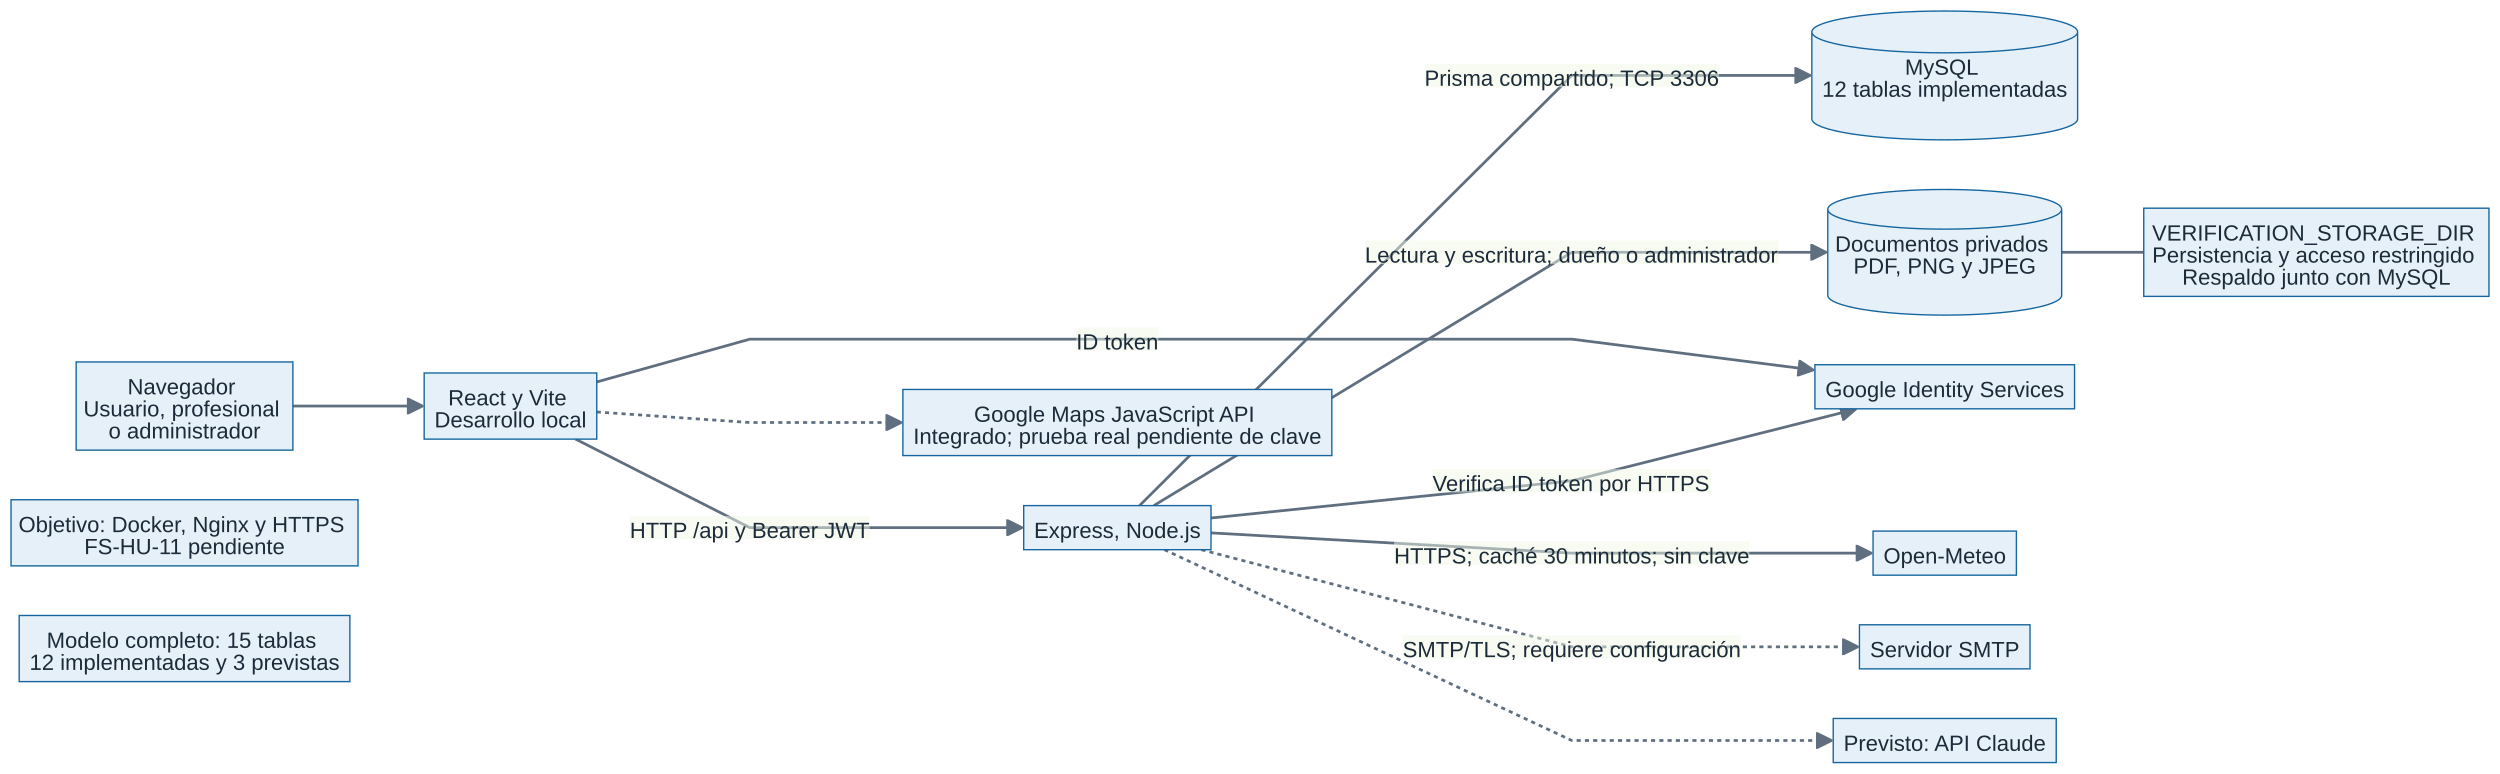
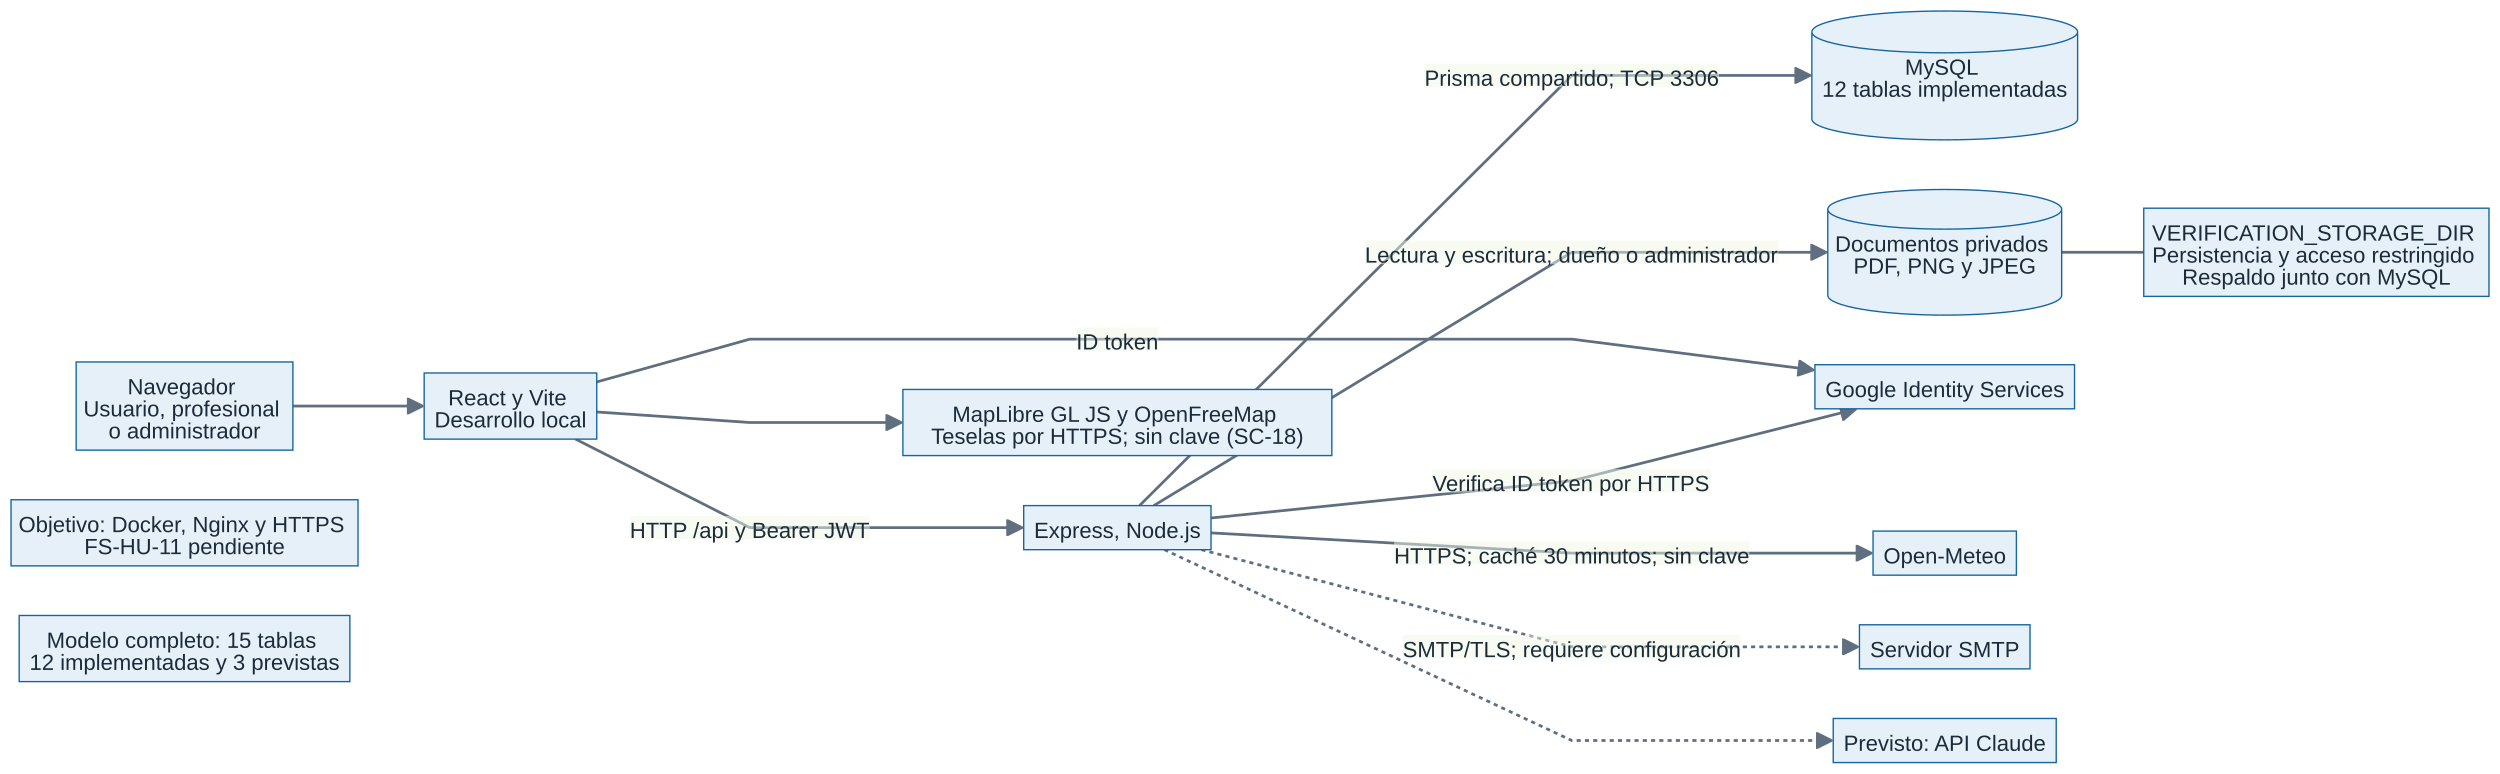
<svg xmlns="http://www.w3.org/2000/svg" aria-roledescription="flowchart-v2" role="graphics-document document" viewBox="-8 -8 1814.453 561.452" height="561.452" width="1814.453" id="diagram">
  <style>#diagram{font-family:Arial;font-size:16px;fill:#1c2b39;}#diagram .error-icon{fill:hsl(26.667, 56.25%, 98.725%);}#diagram .error-text{fill:rgb(1.422, 3.453, 5.078);stroke:rgb(1.422, 3.453, 5.078);}#diagram .edge-thickness-normal{stroke-width:2px;}#diagram .edge-thickness-thick{stroke-width:3.5px;}#diagram .edge-pattern-solid{stroke-dasharray:0;}#diagram .edge-pattern-dashed{stroke-dasharray:3;}#diagram .edge-pattern-dotted{stroke-dasharray:2;}#diagram .marker{fill:#5f6f80;stroke:#5f6f80;}#diagram .marker.cross{stroke:#5f6f80;}#diagram svg{font-family:Arial;font-size:16px;}#diagram .label{font-family:Arial;color:#1c2b39;}#diagram .cluster-label text{fill:rgb(1.422, 3.453, 5.078);}#diagram .cluster-label span,#diagram p{color:rgb(1.422, 3.453, 5.078);}#diagram .label text,#diagram span,#diagram p{fill:#1c2b39;color:#1c2b39;}#diagram .node rect,#diagram .node circle,#diagram .node ellipse,#diagram .node polygon,#diagram .node path{fill:#e6f0f8;stroke:#1565a0;stroke-width:1px;}#diagram .flowchart-label text{text-anchor:middle;}#diagram .node .katex path{fill:#000;stroke:#000;stroke-width:1px;}#diagram .node .label{text-align:center;}#diagram .node.clickable{cursor:pointer;}#diagram .arrowheadPath{fill:#0b0b0b;}#diagram .edgePath .path{stroke:#5f6f80;stroke-width:2.0px;}#diagram .flowchart-link{stroke:#5f6f80;fill:none;}#diagram .edgeLabel{background-color:hsl(86.667, 56.25%, 93.725%);text-align:center;}#diagram .edgeLabel rect{opacity:0.5;background-color:hsl(86.667, 56.25%, 93.725%);fill:hsl(86.667, 56.25%, 93.725%);}#diagram .labelBkg{background-color:rgba(240, 248, 230, 0.5);}#diagram .cluster rect{fill:hsl(26.667, 56.25%, 98.725%);stroke:hsl(26.667, 16.25%, 88.725%);stroke-width:1px;}#diagram .cluster text{fill:rgb(1.422, 3.453, 5.078);}#diagram .cluster span,#diagram p{color:rgb(1.422, 3.453, 5.078);}#diagram div.mermaidTooltip{position:absolute;text-align:center;max-width:200px;padding:2px;font-family:Arial;font-size:12px;background:hsl(26.667, 56.25%, 98.725%);border:1px solid hsl(26.667, 16.25%, 88.725%);border-radius:2px;pointer-events:none;z-index:100;}#diagram .flowchartTitleText{text-anchor:middle;font-size:18px;fill:#1c2b39;}#diagram :root{--mermaid-font-family:"trebuchet ms",verdana,arial,sans-serif;}</style>
  <g>
    <marker orient="auto" markerHeight="12" markerWidth="12" markerUnits="userSpaceOnUse" refY="5" refX="6" viewBox="0 0 10 10" class="marker flowchart" id="diagram_flowchart-pointEnd">
      <path style="stroke-width: 1; stroke-dasharray: 1, 0;" class="arrowMarkerPath" d="M 0 0 L 10 5 L 0 10 z" />
    </marker>
    <marker orient="auto" markerHeight="12" markerWidth="12" markerUnits="userSpaceOnUse" refY="5" refX="4.5" viewBox="0 0 10 10" class="marker flowchart" id="diagram_flowchart-pointStart">
      <path style="stroke-width: 1; stroke-dasharray: 1, 0;" class="arrowMarkerPath" d="M 0 5 L 10 10 L 10 0 z" />
    </marker>
    <marker orient="auto" markerHeight="11" markerWidth="11" markerUnits="userSpaceOnUse" refY="5" refX="11" viewBox="0 0 10 10" class="marker flowchart" id="diagram_flowchart-circleEnd">
      <circle style="stroke-width: 1; stroke-dasharray: 1, 0;" class="arrowMarkerPath" r="5" cy="5" cx="5" />
    </marker>
    <marker orient="auto" markerHeight="11" markerWidth="11" markerUnits="userSpaceOnUse" refY="5" refX="-1" viewBox="0 0 10 10" class="marker flowchart" id="diagram_flowchart-circleStart">
      <circle style="stroke-width: 1; stroke-dasharray: 1, 0;" class="arrowMarkerPath" r="5" cy="5" cx="5" />
    </marker>
    <marker orient="auto" markerHeight="11" markerWidth="11" markerUnits="userSpaceOnUse" refY="5.2" refX="12" viewBox="0 0 11 11" class="marker cross flowchart" id="diagram_flowchart-crossEnd">
      <path style="stroke-width: 2; stroke-dasharray: 1, 0;" class="arrowMarkerPath" d="M 1,1 l 9,9 M 10,1 l -9,9" />
    </marker>
    <marker orient="auto" markerHeight="11" markerWidth="11" markerUnits="userSpaceOnUse" refY="5.2" refX="-1" viewBox="0 0 11 11" class="marker cross flowchart" id="diagram_flowchart-crossStart">
      <path style="stroke-width: 2; stroke-dasharray: 1, 0;" class="arrowMarkerPath" d="M 1,1 l 9,9 M 10,1 l -9,9" />
    </marker>
    <g class="root">
      <g class="clusters" />
      <g class="edgePaths">
        <path marker-end="url(#diagram_flowchart-pointEnd)" style="fill:none;" class="edge-thickness-normal edge-pattern-solid flowchart-link LS-U LE-F" id="L-U-F-0" d="M204.57,286.702L275.844,286.702L294.544,286.702" />
        <path marker-end="url(#diagram_flowchart-pointEnd)" style="fill:none;" class="edge-thickness-normal edge-pattern-solid flowchart-link LS-F LE-B" id="L-F-B-0" d="M409.722,310.702L536.203,374.952L729.688,374.952" />
        <path marker-end="url(#diagram_flowchart-pointEnd)" style="fill:none;" class="edge-thickness-normal edge-pattern-solid flowchart-link LS-B LE-D" id="L-B-D-0" d="M819.038,358.952L1132.809,46.754L1301.7,46.754" />
        <path marker-end="url(#diagram_flowchart-pointEnd)" style="fill:none;" class="edge-thickness-normal edge-pattern-solid flowchart-link LS-B LE-A" id="L-B-A-0" d="M829.365,358.952L1132.809,175.105L1313.27,175.105" />
        <path style="fill:none;" class="edge-thickness-normal edge-pattern-solid flowchart-link LS-A LE-P" id="L-A-P-0" d="M1488.32,175.105L1523.891,175.105L1547.891,175.105" />
        <path marker-end="url(#diagram_flowchart-pointEnd)" style="fill:none;" class="edge-thickness-normal edge-pattern-solid flowchart-link LS-F LE-I" id="L-F-I-0" d="M425.109,269.199L536.203,238.154L802.957,238.154L1132.809,238.154L1303.977,260.004" />
        <path marker-end="url(#diagram_flowchart-pointEnd)" style="fill:none;" class="edge-thickness-normal edge-pattern-solid flowchart-link LS-B LE-I" id="L-B-I-0" d="M870.926,367.946L1132.809,340.952L1334.86,289.998" />
        <path marker-end="url(#diagram_flowchart-pointEnd)" style="fill:none;" class="edge-thickness-normal edge-pattern-solid flowchart-link LS-B LE-O" id="L-B-O-0" d="M870.926,378.764L1132.809,393.452L1346.126,393.452" />
        <path marker-end="url(#diagram_flowchart-pointEnd)" style="fill:none;stroke-width:2px;stroke-dasharray:3;" class="edge-thickness-normal edge-pattern-dotted flowchart-link LS-B LE-S" id="L-B-S-0" d="M863.97,390.952L1132.809,461.452L1336.247,461.452" />
-         <path marker-end="url(#diagram_flowchart-pointEnd)" style="fill:none;stroke-width:2px;stroke-dasharray:3;" class="edge-thickness-normal edge-pattern-dotted flowchart-link LS-F LE-G" id="L-F-G-0" d="M425.109,291.011L536.203,298.654L641.997,298.654" />
+         <path marker-end="url(#diagram_flowchart-pointEnd)" style="fill:none;" class="edge-thickness-normal edge-pattern-solid flowchart-link LS-F LE-G" id="L-F-G-0" d="M425.109,291.011L536.203,298.654L641.997,298.654" />
        <path marker-end="url(#diagram_flowchart-pointEnd)" style="fill:none;stroke-width:2px;stroke-dasharray:3;" class="edge-thickness-normal edge-pattern-dotted flowchart-link LS-B LE-C" id="L-B-C-0" d="M837.116,390.952L1132.809,529.452L1317.223,529.452" />
      </g>
      <g class="edgeLabels">
        <g class="edgeLabel">
          <g transform="translate(0, 0)" class="label">
            <rect height="0" width="0" ry="0" rx="0" />
            <text style="">
              <tspan class="row" x="0" dy="1em" xml:space="preserve" />
            </text>
          </g>
        </g>
        <g transform="translate(536.2031, 374.9521)" class="edgeLabel">
          <g transform="translate(-87.09375, -8.5)" class="label">
            <rect height="17" width="174.089" ry="0" rx="0" />
            <text style="">
              <tspan class="row" x="0" dy="1em" xml:space="preserve">HTTP /api y Bearer JWT</tspan>
            </text>
          </g>
        </g>
        <g transform="translate(1132.809, 46.75436)" class="edgeLabel">
          <g transform="translate(-106.9141, -8.5)" class="label">
            <rect height="17" width="213.705" ry="0" rx="0" />
            <text style="">
              <tspan class="row" x="0" dy="1em" xml:space="preserve">Prisma compartido; TCP 3306</tspan>
            </text>
          </g>
        </g>
        <g transform="translate(1132.809, 175.1054)" class="edgeLabel">
          <g transform="translate(-150.1914, -8.5)" class="label">
            <rect height="17" width="300.206" ry="0" rx="0" />
            <text style="">
              <tspan class="row" x="0" dy="1em" xml:space="preserve">Lectura y escritura; dueño o administrador</tspan>
            </text>
          </g>
        </g>
        <g class="edgeLabel">
          <g transform="translate(0, 0)" class="label">
            <rect height="0" width="0" ry="0" rx="0" />
            <text style="">
              <tspan class="row" x="0" dy="1em" xml:space="preserve" />
            </text>
          </g>
        </g>
        <g transform="translate(802.957, 238.1538)" class="edgeLabel">
          <g transform="translate(-29.84375, -8.5)" class="label">
            <rect height="17" width="59.657" ry="0" rx="0" />
            <text style="">
              <tspan class="row" x="0" dy="1em" xml:space="preserve">ID token</tspan>
            </text>
          </g>
        </g>
        <g transform="translate(1132.809, 340.9521)" class="edgeLabel">
          <g transform="translate(-101.1445, -8.5)" class="label">
            <rect height="17" width="202.175" ry="0" rx="0" />
            <text style="">
              <tspan class="row" x="0" dy="1em" xml:space="preserve">Verifica ID token por HTTPS</tspan>
            </text>
          </g>
        </g>
        <g transform="translate(1132.809, 393.4521)" class="edgeLabel">
          <g transform="translate(-128.9922, -8.5)" class="label">
            <rect height="17" width="257.835" ry="0" rx="0" />
            <text style="">
              <tspan class="row" x="0" dy="1em" xml:space="preserve">HTTPS; caché 30 minutos; sin clave</tspan>
            </text>
          </g>
        </g>
        <g transform="translate(1132.809, 461.4521)" class="edgeLabel">
          <g transform="translate(-122.7734, -8.5)" class="label">
            <rect height="17" width="245.405" ry="0" rx="0" />
            <text style="">
              <tspan class="row" x="0" dy="1em" xml:space="preserve">SMTP/TLS; requiere configuración</tspan>
            </text>
          </g>
        </g>
        <g class="edgeLabel">
          <g transform="translate(0, 0)" class="label">
            <rect height="0" width="0" ry="0" rx="0" />
            <text style="">
              <tspan class="row" x="0" dy="1em" xml:space="preserve" />
            </text>
          </g>
        </g>
        <g class="edgeLabel">
          <g transform="translate(0, 0)" class="label">
            <rect height="0" width="0" ry="0" rx="0" />
            <text style="">
              <tspan class="row" x="0" dy="1em" xml:space="preserve" />
            </text>
          </g>
        </g>
      </g>
      <g class="nodes">
        <g transform="translate(125.9219, 286.7021)" data-id="U" data-node="true" id="flowchart-U-38" class="node default default flowchart-label">
          <rect height="64" width="157.297" y="-32" x="-78.648" ry="0" rx="0" style="" class="basic label-container" />
          <g transform="translate(0, -24.5)" style="" class="label">
            <rect />
            <text style="">
              <tspan class="row" x="0" dy="1em" xml:space="preserve">Navegador</tspan>
              <tspan class="row" x="0" dy="1em" xml:space="preserve">Usuario, profesional</tspan>
              <tspan class="row" x="0" dy="1em" xml:space="preserve">o administrador</tspan>
            </text>
          </g>
        </g>
        <g transform="translate(362.4766, 286.7021)" data-id="F" data-node="true" id="flowchart-F-39" class="node default default flowchart-label">
          <rect height="48" width="125.266" y="-24" x="-62.633" ry="0" rx="0" style="" class="basic label-container" />
          <g transform="translate(0, -16.5)" style="" class="label">
            <rect />
            <text style="">
              <tspan class="row" x="0" dy="1em" xml:space="preserve">React y Vite</tspan>
              <tspan class="row" x="0" dy="1em" xml:space="preserve">Desarrollo local</tspan>
            </text>
          </g>
        </g>
        <g transform="translate(802.957, 374.9521)" data-id="B" data-node="true" id="flowchart-B-41" class="node default default flowchart-label">
          <rect height="32" width="135.938" y="-16" x="-67.969" ry="0" rx="0" style="" class="basic label-container" />
          <g transform="translate(0, -8.5)" style="" class="label">
            <rect />
            <text style="">
              <tspan class="row" x="0" dy="1em" xml:space="preserve">Express, Node.js</tspan>
            </text>
          </g>
        </g>
        <g transform="translate(1403.445, 46.75436)" data-id="D" data-node="true" id="flowchart-D-43" class="node default default flowchart-label">
          <path transform="translate(-96.44531,-46.75436)" d="M 0,15.17 a 96.445,15.17 0,0,0 192.891 0 a 96.445,15.17 0,0,0 -192.891 0 l 0,63.17 a 96.445,15.17 0,0,0 192.891 0 l 0,-63.17" style="" />
          <g transform="translate(0, -16.5)" style="" class="label">
            <rect />
            <text style="">
              <tspan class="row" x="0" dy="1em" xml:space="preserve">MySQL</tspan>
              <tspan class="row" x="0" dy="1em" xml:space="preserve">12 tablas implementadas</tspan>
            </text>
          </g>
        </g>
        <g transform="translate(1403.445, 175.1054)" data-id="A" data-node="true" id="flowchart-A-45" class="node default default flowchart-label">
          <path transform="translate(-84.875,-45.59669)" d="M 0,14.398 a 84.875,14.398 0,0,0 169.75 0 a 84.875,14.398 0,0,0 -169.75 0 l 0,62.398 a 84.875,14.398 0,0,0 169.75 0 l 0,-62.398" style="" />
          <g transform="translate(0, -16.5)" style="" class="label">
            <rect />
            <text style="">
              <tspan class="row" x="0" dy="1em" xml:space="preserve">Documentos privados</tspan>
              <tspan class="row" x="0" dy="1em" xml:space="preserve">PDF, PNG y JPEG</tspan>
            </text>
          </g>
        </g>
        <g transform="translate(1673.172, 175.1054)" data-id="P" data-node="true" id="flowchart-P-47" class="node default default flowchart-label">
          <rect height="64" width="250.562" y="-32" x="-125.281" ry="0" rx="0" style="" class="basic label-container" />
          <g transform="translate(0, -24.5)" style="" class="label">
            <rect />
            <text style="">
              <tspan class="row" x="0" dy="1em" xml:space="preserve">VERIFICATION_STORAGE_DIR</tspan>
              <tspan class="row" x="0" dy="1em" xml:space="preserve">Persistencia y acceso restringido</tspan>
              <tspan class="row" x="0" dy="1em" xml:space="preserve">Respaldo junto con MySQL</tspan>
            </text>
          </g>
        </g>
        <g transform="translate(1403.445, 272.7021)" data-id="I" data-node="true" id="flowchart-I-49" class="node default default flowchart-label">
          <rect height="32" width="188.422" y="-16" x="-94.211" ry="0" rx="0" style="" class="basic label-container" />
          <g transform="translate(0, -8.5)" style="" class="label">
            <rect />
            <text style="">
              <tspan class="row" x="0" dy="1em" xml:space="preserve">Google Identity Services</tspan>
            </text>
          </g>
        </g>
        <g transform="translate(1403.445, 393.4521)" data-id="O" data-node="true" id="flowchart-O-53" class="node default default flowchart-label">
          <rect height="32" width="104.039" y="-16" x="-52.02" ry="0" rx="0" style="" class="basic label-container" />
          <g transform="translate(0, -8.5)" style="" class="label">
            <rect />
            <text style="">
              <tspan class="row" x="0" dy="1em" xml:space="preserve">Open-Meteo</tspan>
            </text>
          </g>
        </g>
        <g transform="translate(1403.445, 461.4521)" data-id="S" data-node="true" id="flowchart-S-55" class="node default default flowchart-label">
          <rect height="32" width="123.797" y="-16" x="-61.898" ry="0" rx="0" style="" class="basic label-container" />
          <g transform="translate(0, -8.5)" style="" class="label">
            <rect />
            <text style="">
              <tspan class="row" x="0" dy="1em" xml:space="preserve">Servidor SMTP</tspan>
            </text>
          </g>
        </g>
        <g transform="translate(802.957, 298.6538)" data-id="G" data-node="true" id="flowchart-G-57" class="node default default flowchart-label">
          <rect height="48" width="311.32" y="-24" x="-155.66" ry="0" rx="0" style="" class="basic label-container" />
          <g transform="translate(0, -16.5)" style="" class="label">
            <rect />
            <text style="">
-               <tspan class="row" x="0" dy="1em" xml:space="preserve">Google Maps JavaScript API</tspan>
-               <tspan class="row" x="0" dy="1em" xml:space="preserve">Integrado; prueba real pendiente de clave</tspan>
+               <tspan class="row" x="0" dy="1em" xml:space="preserve">MapLibre GL JS y OpenFreeMap</tspan>
+               <tspan class="row" x="0" dy="1em" xml:space="preserve">Teselas por HTTPS; sin clave (SC-18)</tspan>
            </text>
          </g>
        </g>
        <g transform="translate(1403.445, 529.4521)" data-id="C" data-node="true" id="flowchart-C-59" class="node default default flowchart-label">
          <rect height="32" width="161.844" y="-16" x="-80.922" ry="0" rx="0" style="" class="basic label-container" />
          <g transform="translate(0, -8.5)" style="" class="label">
            <rect />
            <text style="">
              <tspan class="row" x="0" dy="1em" xml:space="preserve">Previsto: API Claude</tspan>
            </text>
          </g>
        </g>
        <g transform="translate(125.9219, 378.7021)" data-id="N" data-node="true" id="flowchart-N-60" class="node default default flowchart-label">
          <rect height="48" width="251.844" y="-24" x="-125.922" ry="0" rx="0" style="" class="basic label-container" />
          <g transform="translate(0, -16.5)" style="" class="label">
            <rect />
            <text style="">
              <tspan class="row" x="0" dy="1em" xml:space="preserve">Objetivo: Docker, Nginx y HTTPS</tspan>
              <tspan class="row" x="0" dy="1em" xml:space="preserve">FS-HU-11 pendiente</tspan>
            </text>
          </g>
        </g>
        <g transform="translate(125.9219, 462.7021)" data-id="M" data-node="true" id="flowchart-M-61" class="node default default flowchart-label">
          <rect height="48" width="240" y="-24" x="-120" ry="0" rx="0" style="" class="basic label-container" />
          <g transform="translate(0, -16.5)" style="" class="label">
            <rect />
            <text style="">
              <tspan class="row" x="0" dy="1em" xml:space="preserve">Modelo completo: 15 tablas</tspan>
              <tspan class="row" x="0" dy="1em" xml:space="preserve">12 implementadas y 3 previstas</tspan>
            </text>
          </g>
        </g>
      </g>
    </g>
  </g>
</svg>
